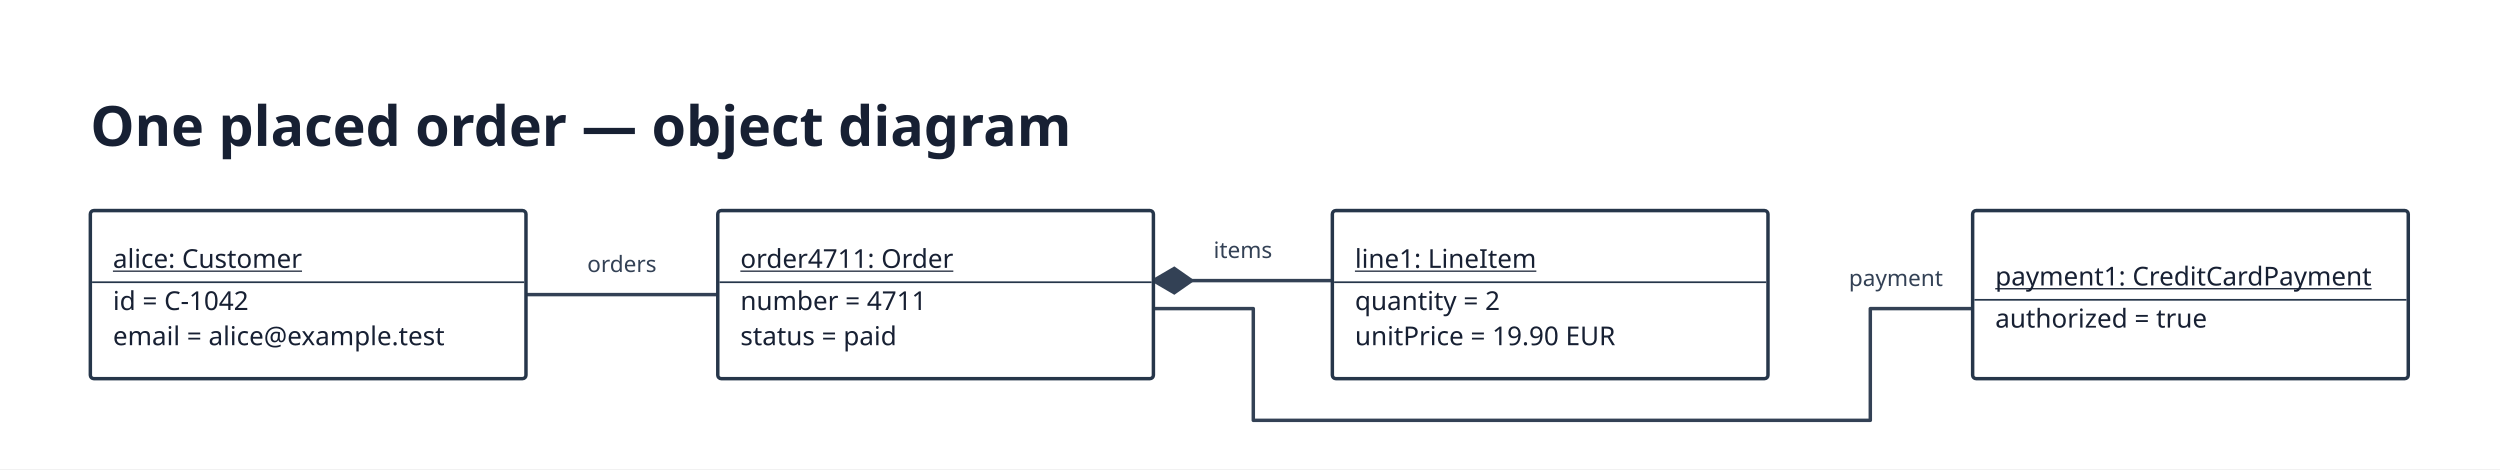
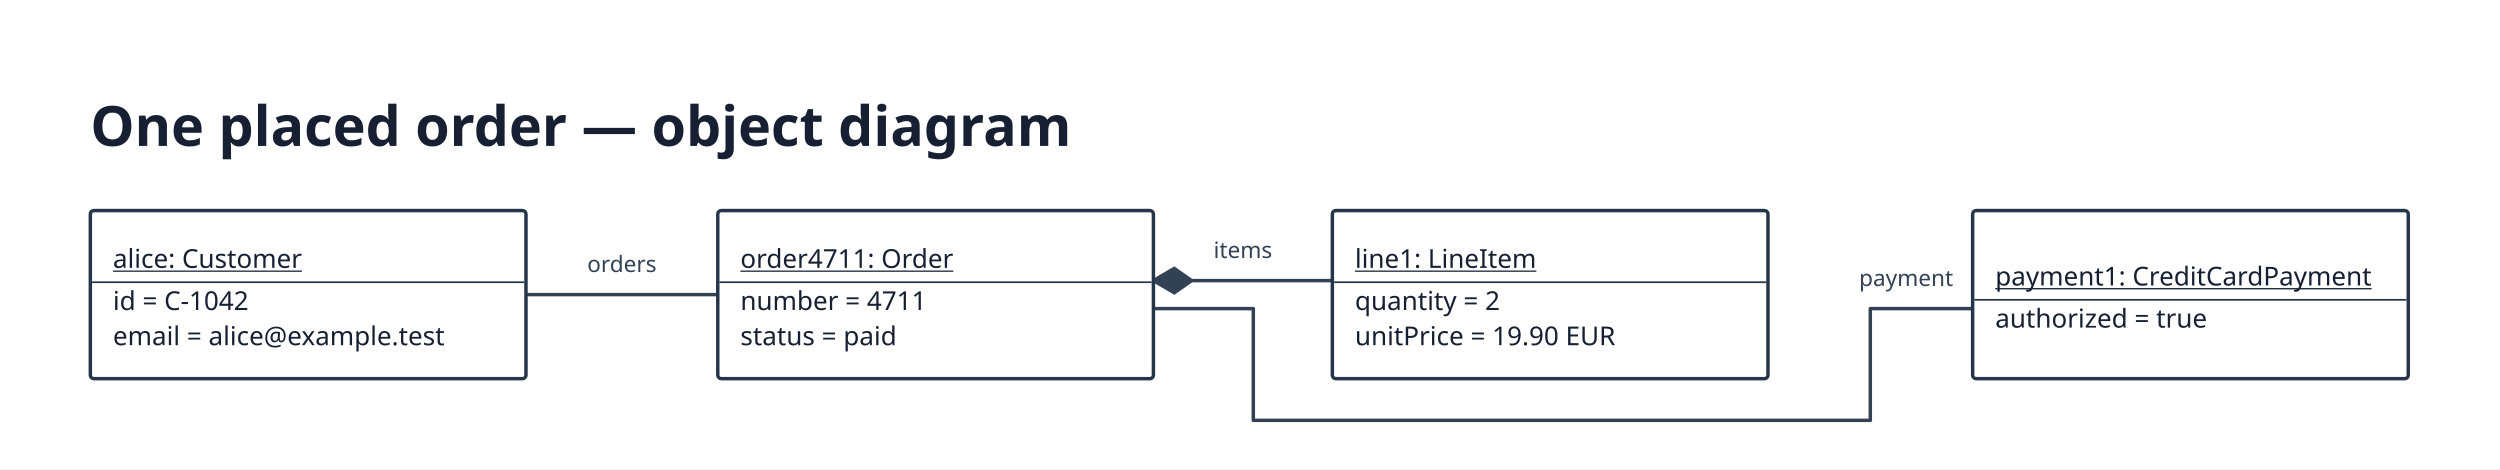
<svg xmlns="http://www.w3.org/2000/svg" width="1439" height="270" viewBox="0 0 1439 270" role="img" aria-label="uml-object-example">
  <rect width="100%" height="100%" fill="#ffffff" />
  <g id="boundaries" />
  <g id="corridor-dividers" />
  <g id="lines">
    <g data-line="alice-order">
      <polyline points="302.75,169.575 413.15,169.575" fill="none" stroke="#334155" stroke-width="2" stroke-linejoin="round" stroke-linecap="round" />
    </g>
    <g data-line="order-line">
      <polyline points="663.9,161.512 766.9,161.512" fill="none" stroke="#334155" stroke-width="2" stroke-linejoin="round" stroke-linecap="round" />
      <polygon points="663.9,161.512 675.9,154.512 685.9,161.512 675.9,168.512" fill="#334155" stroke="#334155" stroke-width="2" />
    </g>
    <g data-line="order-payment">
      <polyline points="663.9,177.637 721.4,177.637 721.4,241.95 1076.55,241.95 1076.55,177.637 1135.45,177.637" fill="none" stroke="#334155" stroke-width="2" stroke-linejoin="round" stroke-linecap="round" />
    </g>
  </g>
  <g id="objects">
    <rect x="52" y="121.2" width="250.75" height="96.75" rx="2" fill="#ffffff" stroke="#26364a" stroke-width="2" />
    <rect x="413.15" y="121.2" width="250.75" height="96.75" rx="2" fill="#ffffff" stroke="#26364a" stroke-width="2" />
    <rect x="766.9" y="121.2" width="250.75" height="96.75" rx="2" fill="#ffffff" stroke="#26364a" stroke-width="2" />
    <rect x="1135.45" y="121.2" width="250.75" height="96.75" rx="2" fill="#ffffff" stroke="#26364a" stroke-width="2" />
  </g>
  <g id="ports" />
  <g id="text">
    <text x="52" y="84" text-anchor="start" fill="#172033" font-family="ui-rounded, 'Comic Sans MS', sans-serif" font-size="32" font-weight="700">One placed order — object diagram</text>
    <text x="65" y="154.2" text-anchor="start" fill="#172033" font-family="ui-rounded, 'Comic Sans MS', sans-serif" font-size="15" font-weight="450" text-decoration="underline">alice: Customer</text>
    <path d="M 53 162.45 H 301.75" stroke="#26364a" stroke-width="1" />
    <text x="65" y="178.45" text-anchor="start" fill="#172033" font-family="ui-rounded, 'Comic Sans MS', sans-serif" font-size="15" font-weight="450">id = C-1042</text>
    <text x="65" y="198.7" text-anchor="start" fill="#172033" font-family="ui-rounded, 'Comic Sans MS', sans-serif" font-size="15" font-weight="450">email = alice@example.test</text>
    <text x="426.15" y="154.2" text-anchor="start" fill="#172033" font-family="ui-rounded, 'Comic Sans MS', sans-serif" font-size="15" font-weight="450" text-decoration="underline">order4711: Order</text>
    <path d="M 414.15 162.45 H 662.9" stroke="#26364a" stroke-width="1" />
    <text x="426.15" y="178.45" text-anchor="start" fill="#172033" font-family="ui-rounded, 'Comic Sans MS', sans-serif" font-size="15" font-weight="450">number = 4711</text>
    <text x="426.15" y="198.7" text-anchor="start" fill="#172033" font-family="ui-rounded, 'Comic Sans MS', sans-serif" font-size="15" font-weight="450">status = paid</text>
    <text x="779.9" y="154.2" text-anchor="start" fill="#172033" font-family="ui-rounded, 'Comic Sans MS', sans-serif" font-size="15" font-weight="450" text-decoration="underline">line1: LineItem</text>
    <path d="M 767.9 162.45 H 1016.65" stroke="#26364a" stroke-width="1" />
    <text x="779.9" y="178.45" text-anchor="start" fill="#172033" font-family="ui-rounded, 'Comic Sans MS', sans-serif" font-size="15" font-weight="450">quantity = 2</text>
    <text x="779.9" y="198.7" text-anchor="start" fill="#172033" font-family="ui-rounded, 'Comic Sans MS', sans-serif" font-size="15" font-weight="450">unitPrice = 19.90 EUR</text>
    <text x="1148.45" y="164.325" text-anchor="start" fill="#172033" font-family="ui-rounded, 'Comic Sans MS', sans-serif" font-size="15" font-weight="450" text-decoration="underline">payment1: CreditCardPayment</text>
    <path d="M 1136.45 172.575 H 1385.2" stroke="#26364a" stroke-width="1" />
    <text x="1148.45" y="188.575" text-anchor="start" fill="#172033" font-family="ui-rounded, 'Comic Sans MS', sans-serif" font-size="15" font-weight="450">authorized = true</text>
    <g>
      <rect x="331.75" y="141.575" width="52.4" height="20" rx="4" fill="#ffffff" fill-opacity=".9" />
      <text x="357.95" y="156.575" text-anchor="middle" font-family="ui-rounded, sans-serif" font-size="13" fill="#334155">orders</text>
    </g>
    <g>
      <rect x="692.9" y="133.512" width="45" height="20" rx="4" fill="#ffffff" fill-opacity=".9" />
      <text x="715.4" y="148.512" text-anchor="middle" font-family="ui-rounded, sans-serif" font-size="13" fill="#334155">items</text>
    </g>
    <g>
-       <rect x="1061.375" y="149.637" width="59.8" height="20" rx="4" fill="#ffffff" fill-opacity=".9" />
-       <text x="1091.275" y="164.637" text-anchor="middle" font-family="ui-rounded, sans-serif" font-size="13" fill="#334155">payment</text>
+       <rect x="1067.265" y="149.637" width="59.8" height="20" rx="4" fill="#ffffff" fill-opacity=".9" />
+       <text x="1097.165" y="164.637" text-anchor="middle" font-family="ui-rounded, sans-serif" font-size="13" fill="#334155">payment</text>
    </g>
  </g>
</svg>
